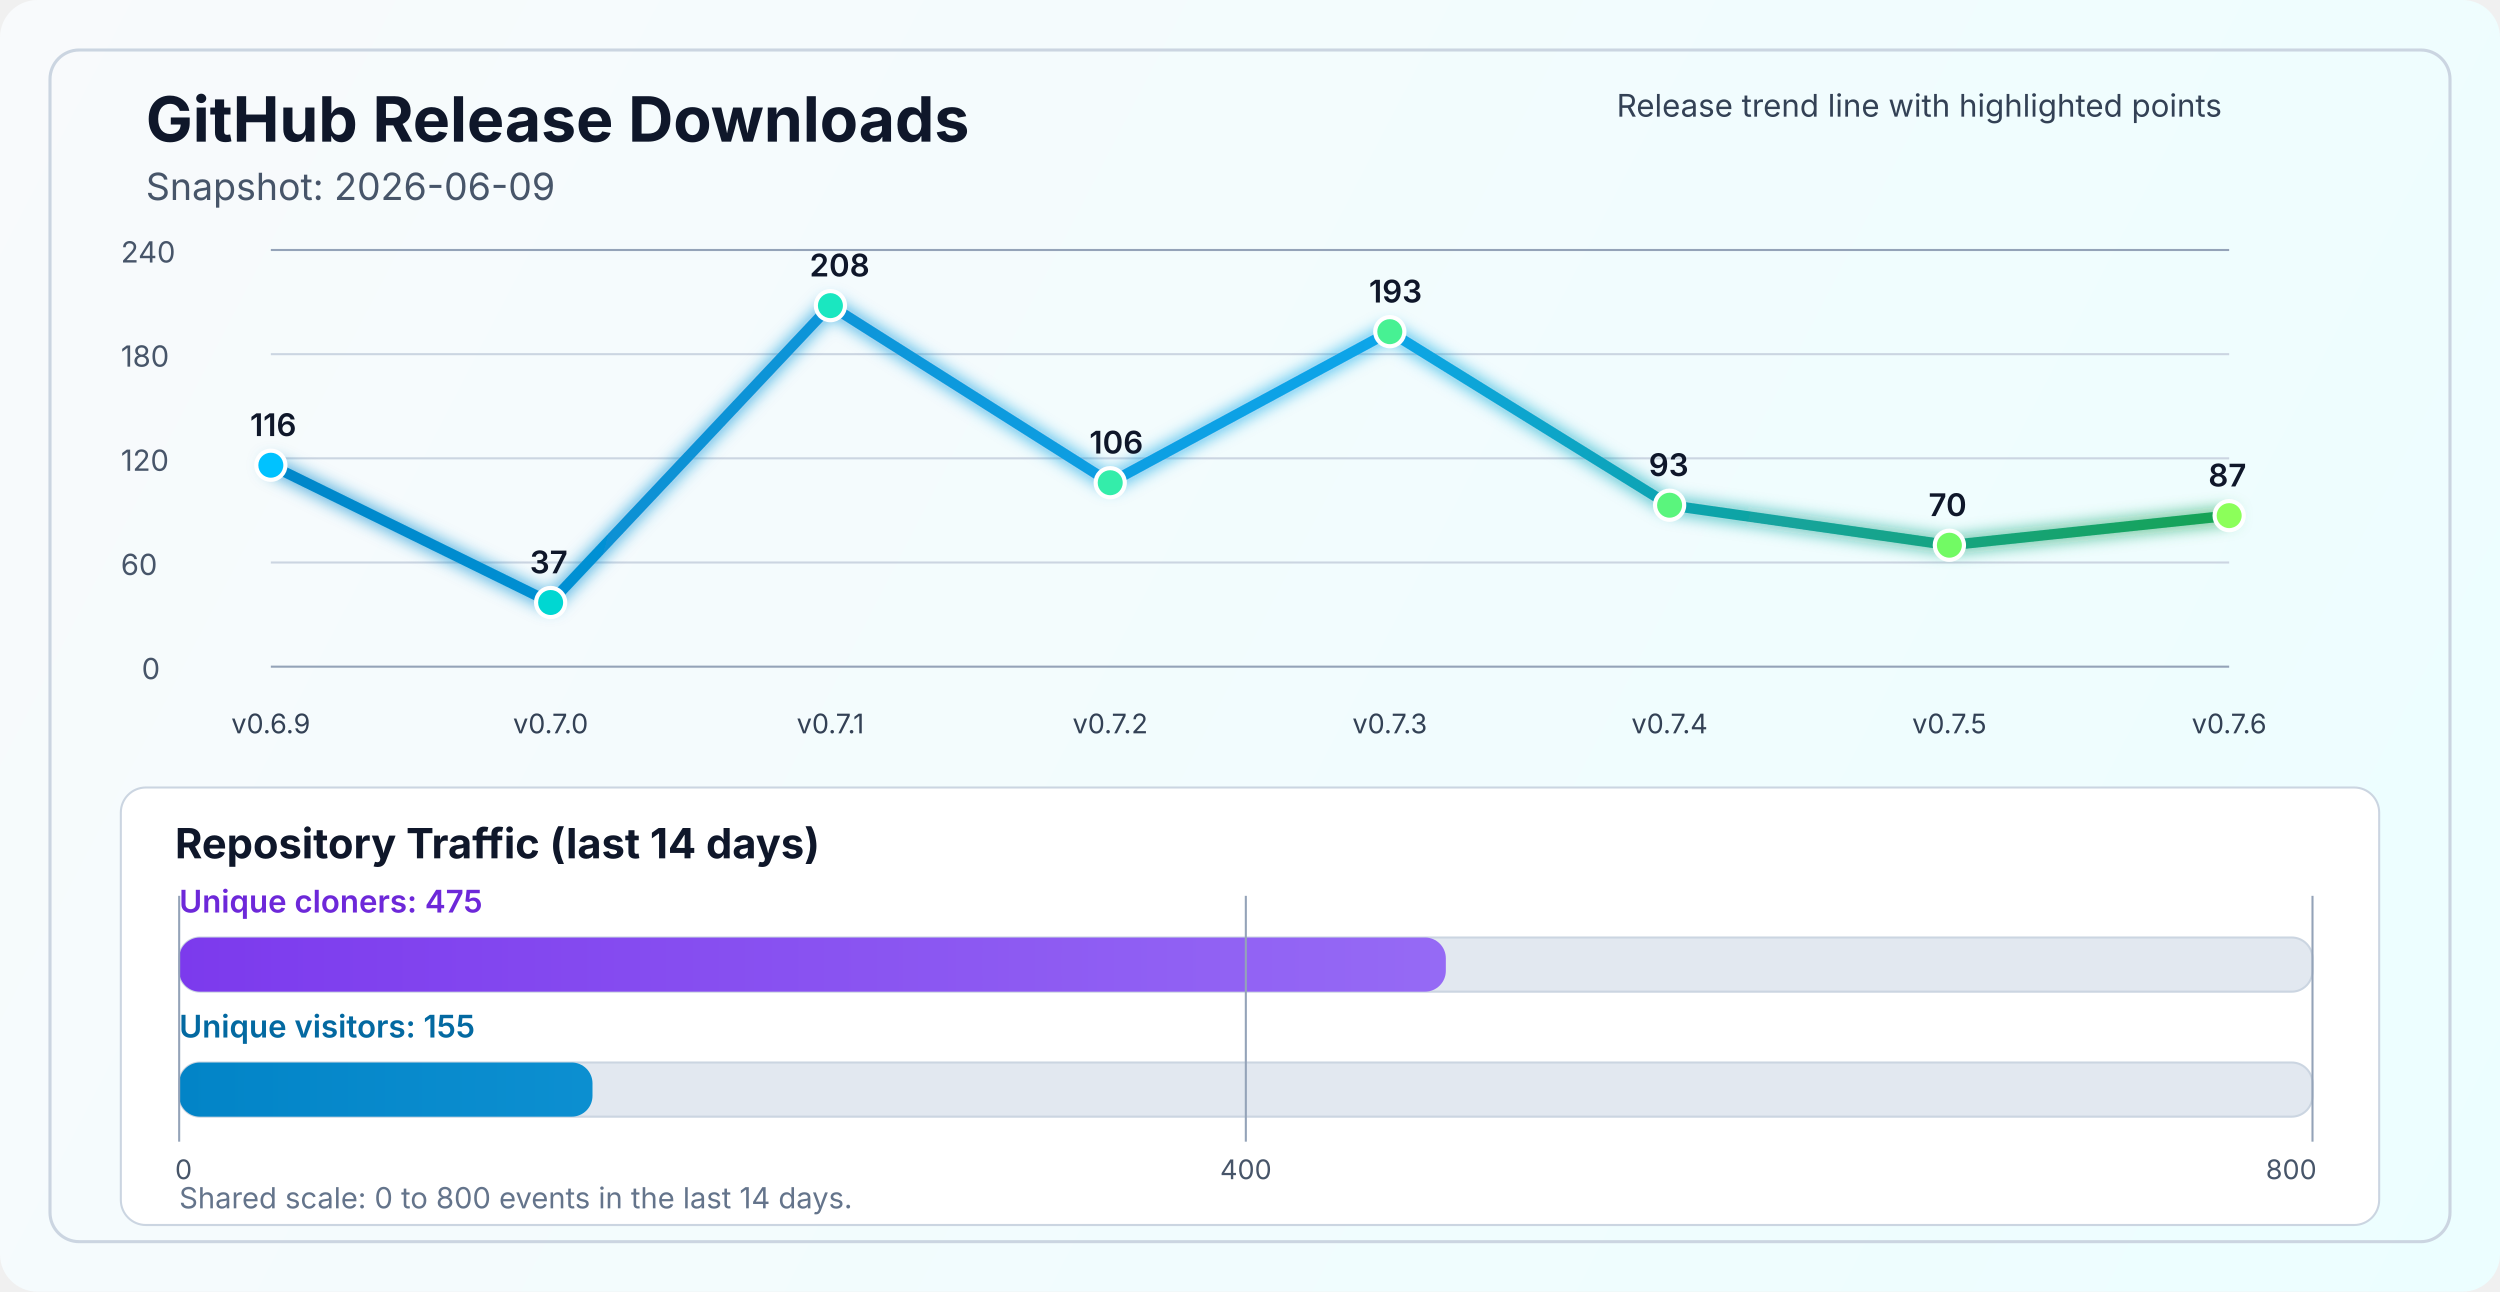
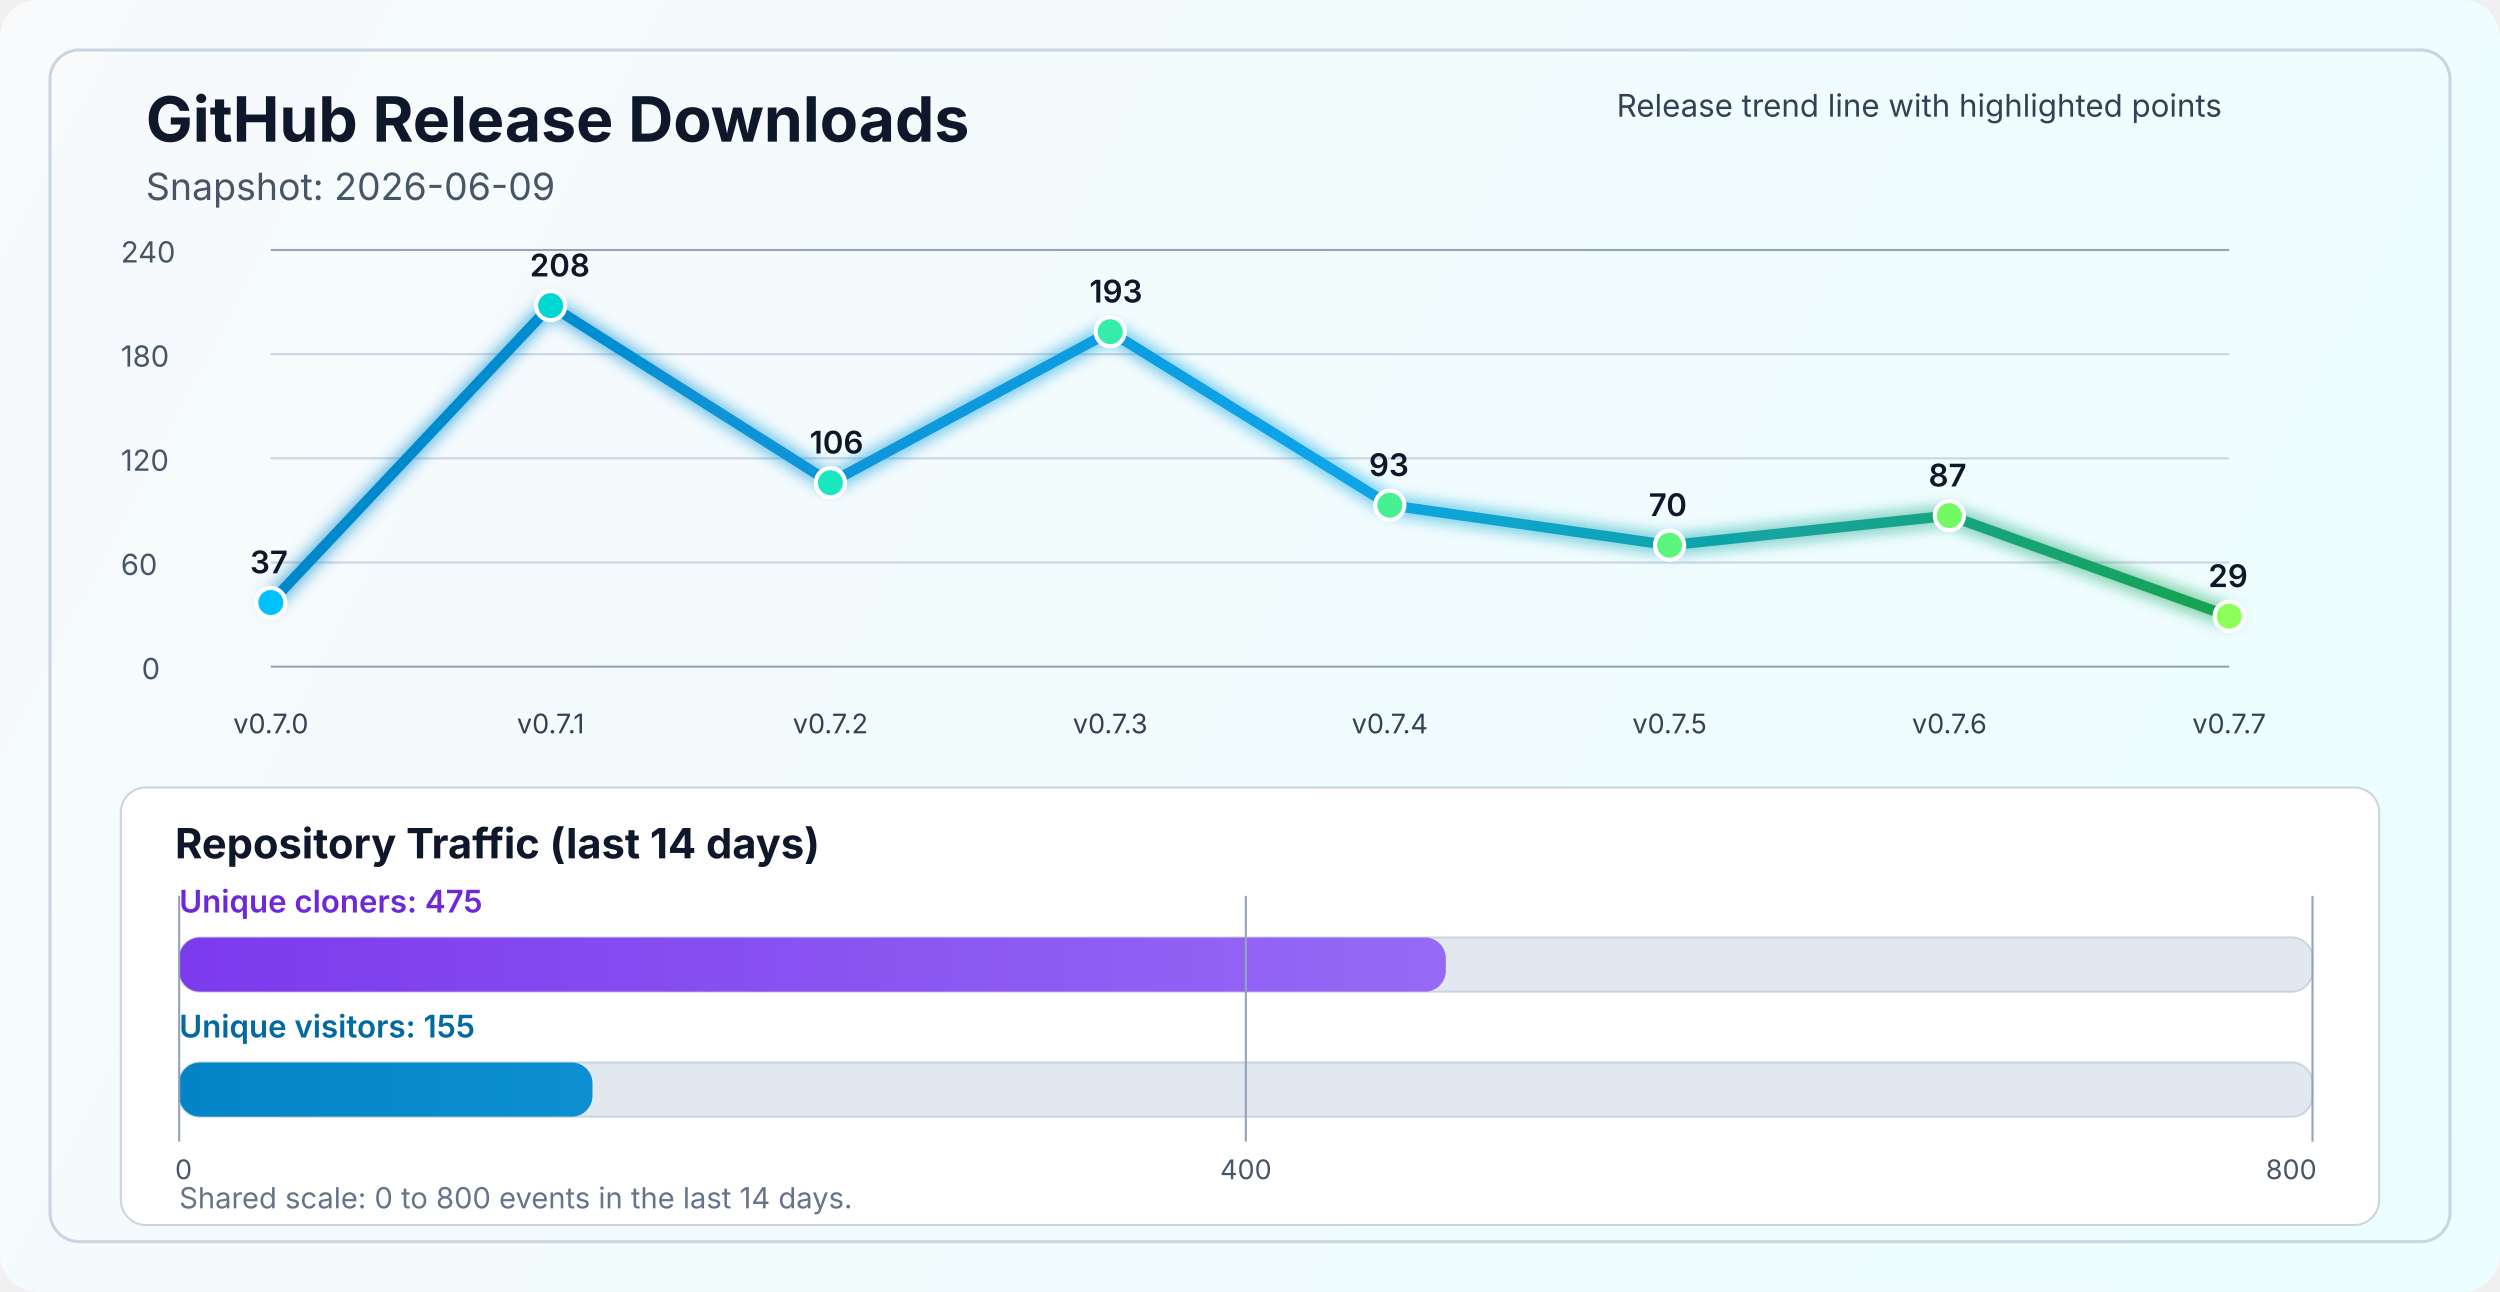
<svg xmlns="http://www.w3.org/2000/svg" width="1200" height="620" viewBox="0 0 1200 620" fill="none" role="img" aria-labelledby="title desc">
  <defs>
    <linearGradient id="bg" x1="0" y1="0" x2="1200" y2="620" gradientUnits="userSpaceOnUse">
      <stop stop-color="#F8FAFC" />
      <stop offset="1" stop-color="#ECFEFF" />
    </linearGradient>
    <linearGradient id="line" x1="130" y1="86" x2="1070" y2="340" gradientUnits="userSpaceOnUse">
      <stop stop-color="#0284C7" />
      <stop offset="0.55" stop-color="#0EA5E9" />
      <stop offset="1" stop-color="#16A34A" />
    </linearGradient>
    <linearGradient id="cloneFill" x1="86" y1="450" x2="1110" y2="450" gradientUnits="userSpaceOnUse">
      <stop stop-color="#7C3AED" />
      <stop offset="1" stop-color="#A78BFA" />
    </linearGradient>
    <linearGradient id="viewFill" x1="86" y1="482" x2="1110" y2="482" gradientUnits="userSpaceOnUse">
      <stop stop-color="#0284C7" />
      <stop offset="1" stop-color="#38BDF8" />
    </linearGradient>
    <filter id="glow" x="-50%" y="-50%" width="200%" height="200%">
      <feGaussianBlur stdDeviation="4" result="blur" />
      <feMerge>
        <feMergeNode in="blur" />
        <feMergeNode in="SourceGraphic" />
      </feMerge>
    </filter>
  </defs>
  <rect width="1200" height="620" rx="18" fill="url(#bg)" />
  <rect x="24" y="24" width="1152" height="572" rx="14" stroke="#CBD5E1" stroke-width="1.5" />
  <text x="70" y="68" fill="#0F172A" font-size="30" font-family="SF Pro Display, -apple-system, BlinkMacSystemFont, Segoe UI, sans-serif" font-weight="700">GitHub Release Downloads</text>
  <text x="70" y="96" fill="#475569" font-size="18" font-family="SF Pro Text, -apple-system, BlinkMacSystemFont, Segoe UI, sans-serif">Snapshot: 2026-06-09</text>
  <line x1="130" y1="320.0" x2="1070" y2="320.0" stroke="#94A3B8" stroke-width="1" />
  <line x1="130" y1="270.0" x2="1070" y2="270.0" stroke="#CBD5E1" stroke-width="1" />
  <line x1="130" y1="220.0" x2="1070" y2="220.0" stroke="#CBD5E1" stroke-width="1" />
  <line x1="130" y1="170.0" x2="1070" y2="170.0" stroke="#CBD5E1" stroke-width="1" />
  <line x1="130" y1="120.0" x2="1070" y2="120.0" stroke="#94A3B8" stroke-width="1" />
  <text x="68" y="326.0" fill="#475569" font-size="14" font-family="SF Pro Text, -apple-system, BlinkMacSystemFont, Segoe UI, sans-serif">0</text>
  <text x="58" y="276.0" fill="#475569" font-size="14" font-family="SF Pro Text, -apple-system, BlinkMacSystemFont, Segoe UI, sans-serif">60</text>
  <text x="58" y="226.0" fill="#475569" font-size="14" font-family="SF Pro Text, -apple-system, BlinkMacSystemFont, Segoe UI, sans-serif">120</text>
  <text x="58" y="176.0" fill="#475569" font-size="14" font-family="SF Pro Text, -apple-system, BlinkMacSystemFont, Segoe UI, sans-serif">180</text>
  <text x="58" y="126.0" fill="#475569" font-size="14" font-family="SF Pro Text, -apple-system, BlinkMacSystemFont, Segoe UI, sans-serif">240</text>
-   <polyline points="130.0,223.3 264.3,289.2 398.6,146.7 532.9,231.7 667.1,159.2 801.4,242.5 935.7,261.7 1070.0,247.5" fill="none" stroke="url(#line)" stroke-width="5" stroke-linecap="round" stroke-linejoin="round" filter="url(#glow)" />
-   <circle cx="130.0" cy="223.3" r="7" fill="#00C2FF" stroke="#FFFFFF" stroke-width="2" />
-   <circle cx="264.3" cy="289.2" r="7" fill="#00D7D2" stroke="#FFFFFF" stroke-width="2" />
-   <circle cx="398.6" cy="146.7" r="7" fill="#1AE7C0" stroke="#FFFFFF" stroke-width="2" />
-   <circle cx="532.9" cy="231.7" r="7" fill="#34EDAA" stroke="#FFFFFF" stroke-width="2" />
-   <circle cx="667.1" cy="159.2" r="7" fill="#47F193" stroke="#FFFFFF" stroke-width="2" />
-   <circle cx="801.4" cy="242.5" r="7" fill="#5AF57D" stroke="#FFFFFF" stroke-width="2" />
-   <circle cx="935.7" cy="261.7" r="7" fill="#72FA64" stroke="#FFFFFF" stroke-width="2" />
-   <circle cx="1070.0" cy="247.5" r="7" fill="#8CFF5A" stroke="#FFFFFF" stroke-width="2" />
-   <text x="130.0" y="352" text-anchor="middle" fill="#334155" font-size="13" font-family="SF Pro Text, -apple-system, BlinkMacSystemFont, Segoe UI, sans-serif">v0.6.9</text>
-   <text x="264.3" y="352" text-anchor="middle" fill="#334155" font-size="13" font-family="SF Pro Text, -apple-system, BlinkMacSystemFont, Segoe UI, sans-serif">v0.7.0</text>
-   <text x="398.6" y="352" text-anchor="middle" fill="#334155" font-size="13" font-family="SF Pro Text, -apple-system, BlinkMacSystemFont, Segoe UI, sans-serif">v0.7.1</text>
-   <text x="532.9" y="352" text-anchor="middle" fill="#334155" font-size="13" font-family="SF Pro Text, -apple-system, BlinkMacSystemFont, Segoe UI, sans-serif">v0.7.2</text>
-   <text x="667.1" y="352" text-anchor="middle" fill="#334155" font-size="13" font-family="SF Pro Text, -apple-system, BlinkMacSystemFont, Segoe UI, sans-serif">v0.7.3</text>
-   <text x="801.4" y="352" text-anchor="middle" fill="#334155" font-size="13" font-family="SF Pro Text, -apple-system, BlinkMacSystemFont, Segoe UI, sans-serif">v0.7.4</text>
-   <text x="935.7" y="352" text-anchor="middle" fill="#334155" font-size="13" font-family="SF Pro Text, -apple-system, BlinkMacSystemFont, Segoe UI, sans-serif">v0.7.5</text>
-   <text x="1070.0" y="352" text-anchor="middle" fill="#334155" font-size="13" font-family="SF Pro Text, -apple-system, BlinkMacSystemFont, Segoe UI, sans-serif">v0.7.6</text>
-   <text x="120.0" y="209.3" fill="#0F172A" font-size="15" font-family="SF Pro Text, -apple-system, BlinkMacSystemFont, Segoe UI, sans-serif" font-weight="600">116</text>
-   <text x="254.3" y="275.2" fill="#0F172A" font-size="15" font-family="SF Pro Text, -apple-system, BlinkMacSystemFont, Segoe UI, sans-serif" font-weight="600">37</text>
-   <text x="388.6" y="132.7" fill="#0F172A" font-size="15" font-family="SF Pro Text, -apple-system, BlinkMacSystemFont, Segoe UI, sans-serif" font-weight="600">208</text>
-   <text x="522.9" y="217.7" fill="#0F172A" font-size="15" font-family="SF Pro Text, -apple-system, BlinkMacSystemFont, Segoe UI, sans-serif" font-weight="600">106</text>
-   <text x="657.1" y="145.2" fill="#0F172A" font-size="15" font-family="SF Pro Text, -apple-system, BlinkMacSystemFont, Segoe UI, sans-serif" font-weight="600">193</text>
-   <text x="791.4" y="228.5" fill="#0F172A" font-size="15" font-family="SF Pro Text, -apple-system, BlinkMacSystemFont, Segoe UI, sans-serif" font-weight="600">93</text>
-   <text x="925.7" y="247.7" fill="#0F172A" font-size="15" font-family="SF Pro Text, -apple-system, BlinkMacSystemFont, Segoe UI, sans-serif" font-weight="600">70</text>
-   <text x="1060.0" y="233.5" fill="#0F172A" font-size="15" font-family="SF Pro Text, -apple-system, BlinkMacSystemFont, Segoe UI, sans-serif" font-weight="600">87</text>
+   <polyline points="130.0,289.2 264.3,146.7 398.6,231.7 532.9,159.2 667.1,242.5 801.4,261.7 935.7,247.5 1070.0,295.8" fill="none" stroke="url(#line)" stroke-width="5" stroke-linecap="round" stroke-linejoin="round" filter="url(#glow)" />
+   <circle cx="130.0" cy="289.2" r="7" fill="#00C2FF" stroke="#FFFFFF" stroke-width="2" />
+   <circle cx="264.3" cy="146.7" r="7" fill="#00D7D2" stroke="#FFFFFF" stroke-width="2" />
+   <circle cx="398.6" cy="231.7" r="7" fill="#1AE7C0" stroke="#FFFFFF" stroke-width="2" />
+   <circle cx="532.9" cy="159.2" r="7" fill="#34EDAA" stroke="#FFFFFF" stroke-width="2" />
+   <circle cx="667.1" cy="242.5" r="7" fill="#47F193" stroke="#FFFFFF" stroke-width="2" />
+   <circle cx="801.4" cy="261.7" r="7" fill="#5AF57D" stroke="#FFFFFF" stroke-width="2" />
+   <circle cx="935.7" cy="247.5" r="7" fill="#72FA64" stroke="#FFFFFF" stroke-width="2" />
+   <circle cx="1070.0" cy="295.8" r="7" fill="#8CFF5A" stroke="#FFFFFF" stroke-width="2" />
+   <text x="130.0" y="352" text-anchor="middle" fill="#334155" font-size="13" font-family="SF Pro Text, -apple-system, BlinkMacSystemFont, Segoe UI, sans-serif">v0.7.0</text>
+   <text x="264.3" y="352" text-anchor="middle" fill="#334155" font-size="13" font-family="SF Pro Text, -apple-system, BlinkMacSystemFont, Segoe UI, sans-serif">v0.7.1</text>
+   <text x="398.6" y="352" text-anchor="middle" fill="#334155" font-size="13" font-family="SF Pro Text, -apple-system, BlinkMacSystemFont, Segoe UI, sans-serif">v0.7.2</text>
+   <text x="532.9" y="352" text-anchor="middle" fill="#334155" font-size="13" font-family="SF Pro Text, -apple-system, BlinkMacSystemFont, Segoe UI, sans-serif">v0.7.3</text>
+   <text x="667.1" y="352" text-anchor="middle" fill="#334155" font-size="13" font-family="SF Pro Text, -apple-system, BlinkMacSystemFont, Segoe UI, sans-serif">v0.7.4</text>
+   <text x="801.4" y="352" text-anchor="middle" fill="#334155" font-size="13" font-family="SF Pro Text, -apple-system, BlinkMacSystemFont, Segoe UI, sans-serif">v0.7.5</text>
+   <text x="935.7" y="352" text-anchor="middle" fill="#334155" font-size="13" font-family="SF Pro Text, -apple-system, BlinkMacSystemFont, Segoe UI, sans-serif">v0.7.6</text>
+   <text x="1070.0" y="352" text-anchor="middle" fill="#334155" font-size="13" font-family="SF Pro Text, -apple-system, BlinkMacSystemFont, Segoe UI, sans-serif">v0.7.7</text>
+   <text x="120.0" y="275.2" fill="#0F172A" font-size="15" font-family="SF Pro Text, -apple-system, BlinkMacSystemFont, Segoe UI, sans-serif" font-weight="600">37</text>
+   <text x="254.3" y="132.7" fill="#0F172A" font-size="15" font-family="SF Pro Text, -apple-system, BlinkMacSystemFont, Segoe UI, sans-serif" font-weight="600">208</text>
+   <text x="388.6" y="217.7" fill="#0F172A" font-size="15" font-family="SF Pro Text, -apple-system, BlinkMacSystemFont, Segoe UI, sans-serif" font-weight="600">106</text>
+   <text x="522.9" y="145.2" fill="#0F172A" font-size="15" font-family="SF Pro Text, -apple-system, BlinkMacSystemFont, Segoe UI, sans-serif" font-weight="600">193</text>
+   <text x="657.1" y="228.5" fill="#0F172A" font-size="15" font-family="SF Pro Text, -apple-system, BlinkMacSystemFont, Segoe UI, sans-serif" font-weight="600">93</text>
+   <text x="791.4" y="247.7" fill="#0F172A" font-size="15" font-family="SF Pro Text, -apple-system, BlinkMacSystemFont, Segoe UI, sans-serif" font-weight="600">70</text>
+   <text x="925.7" y="233.5" fill="#0F172A" font-size="15" font-family="SF Pro Text, -apple-system, BlinkMacSystemFont, Segoe UI, sans-serif" font-weight="600">87</text>
+   <text x="1060.0" y="281.8" fill="#0F172A" font-size="15" font-family="SF Pro Text, -apple-system, BlinkMacSystemFont, Segoe UI, sans-serif" font-weight="600">29</text>
  <text x="776" y="56" fill="#334155" font-size="15" font-family="SF Pro Text, -apple-system, BlinkMacSystemFont, Segoe UI, sans-serif">Release trend line with highlighted points</text>
  <rect x="58" y="378" width="1084" height="210" rx="12" fill="#FFFFFF" stroke="#CBD5E1" stroke-width="1" />
  <text x="84" y="412" fill="#0F172A" font-size="20" font-family="SF Pro Text, -apple-system, BlinkMacSystemFont, Segoe UI, sans-serif" font-weight="700">Repository Traffic (last 14 days)</text>
  <text x="86" y="438" fill="#6D28D9" font-size="15" font-family="SF Pro Text, -apple-system, BlinkMacSystemFont, Segoe UI, sans-serif" font-weight="600">Unique cloners: 475</text>
  <rect x="86" y="450" width="1024" height="26" rx="10" fill="#E2E8F0" stroke="#CBD5E1" stroke-width="1" />
  <rect x="86" y="450" width="608.0" height="26" rx="10" fill="url(#cloneFill)" />
  <text x="86" y="498" fill="#0369A1" font-size="15" font-family="SF Pro Text, -apple-system, BlinkMacSystemFont, Segoe UI, sans-serif" font-weight="600">Unique visitors: 155</text>
  <rect x="86" y="510" width="1024" height="26" rx="10" fill="#E2E8F0" stroke="#CBD5E1" stroke-width="1" />
  <rect x="86" y="510" width="198.4" height="26" rx="10" fill="url(#viewFill)" />
  <line x1="86" y1="430" x2="86" y2="548" stroke="#94A3B8" stroke-width="1" />
  <line x1="598.0" y1="430" x2="598.0" y2="548" stroke="#94A3B8" stroke-width="1" />
  <line x1="1110" y1="430" x2="1110" y2="548" stroke="#94A3B8" stroke-width="1" />
  <text x="84" y="566" text-anchor="start" fill="#475569" font-size="13" font-family="SF Pro Text, -apple-system, BlinkMacSystemFont, Segoe UI, sans-serif">0</text>
  <text x="598.0" y="566" text-anchor="middle" fill="#475569" font-size="13" font-family="SF Pro Text, -apple-system, BlinkMacSystemFont, Segoe UI, sans-serif">400</text>
  <text x="1112" y="566" text-anchor="end" fill="#475569" font-size="13" font-family="SF Pro Text, -apple-system, BlinkMacSystemFont, Segoe UI, sans-serif">800</text>
  <text x="86" y="580" fill="#64748B" font-size="14" font-family="SF Pro Text, -apple-system, BlinkMacSystemFont, Segoe UI, sans-serif">Shared scale: 0 to 800 events in the last 14 days.</text>
</svg>
